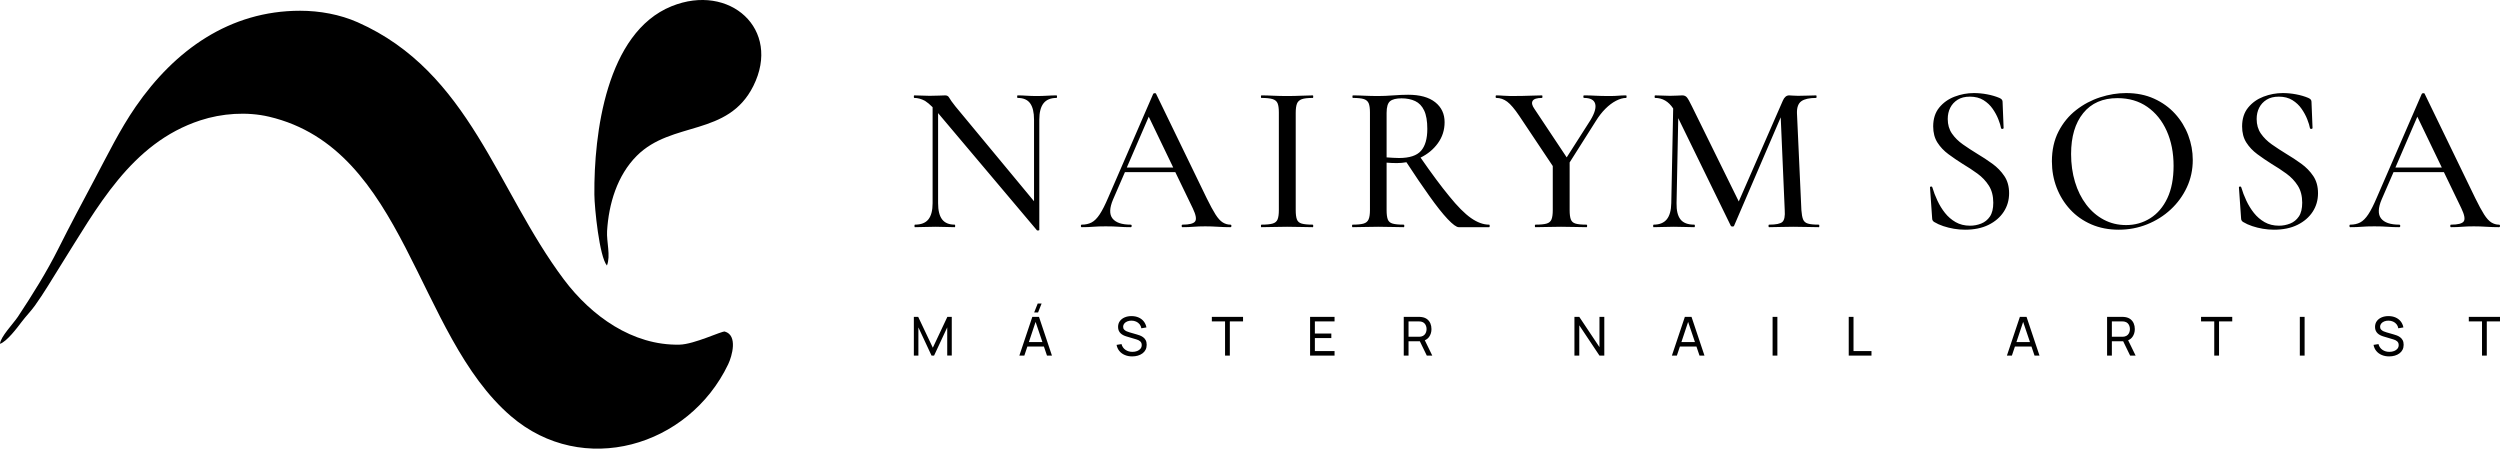
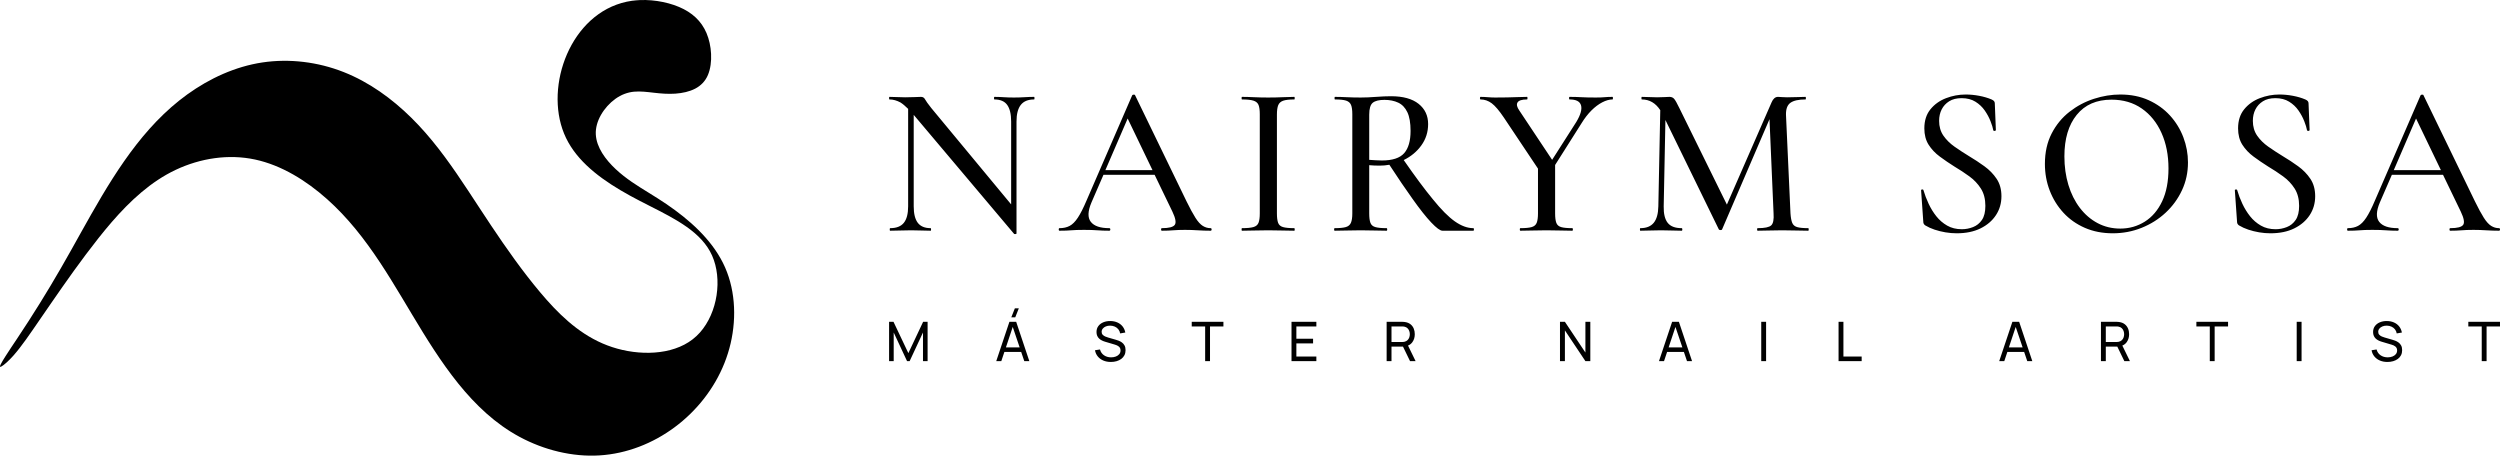
- <svg xmlns="http://www.w3.org/2000/svg" viewBox="0 0 1671.652 300" width="1671.652" height="300" role="img" aria-labelledby="t d">
-   <path fill="#000000" d="M0 229.911C4.597 228.345 11.435 219.264 14.533 215.153C17.307 211.471 20.559 208.203 23.267 204.447C29.438 195.886 34.731 186.73 40.356 177.821C64.784 139.132 87.488 95.667 133.978 80.468C148.275 75.794 165.076 74.53 179.961 78.046C271.525 99.673 277.828 223.503 341.687 278.315C389.606 319.445 460.461 298.859 486.907 243.574C489.515 238.121 493.455 224.207 484.661 221.701C482.803 221.171 464.273 230.234 454.4 230.453C422.936 231.152 395.364 211.274 377.08 186.927C332.016 126.924 314.072 48.094 239.211 14.919C227.303 9.642 213.655 7.194 200.704 7.191C153.603 7.178 116.856 33.5 90.747 71.308C80.063 86.779 71.932 103.59 63.124 120.112C54.99 135.37 46.829 150.701 39.07 166.181C31.12 182.046 21.73 197.034 11.951 211.824C9.052 216.208 0.212 225.32 0 229.911ZM405.829 177.546C408.437 171.046 405.502 161.622 405.929 154.515C407.019 136.413 412.642 117.324 425.807 104.166C449.334 80.651 486.743 91.561 503.748 57.458C522.66 19.532 487.878 -11.567 449.033 4.181C405.349 21.891 397.088 89.497 397.435 130.117C397.51 138.891 400.772 171.688 405.829 177.546Z" />
-   <path fill="#000000" transform="translate(606.397 151.907)" d="M17.20-16.07L17.20-16.07L17.20-80.23Q14.38-83.05 12.13-84.46L12.13-84.46Q8.46-86.43 4.94-86.43L4.94-86.43Q4.65-86.43 4.65-87.28Q4.65-88.13 4.94-88.13L4.94-88.13Q7.61-88.13 10.29-87.98Q12.97-87.84 15.23-87.84L15.23-87.84Q18.61-87.84 21.43-87.98Q24.25-88.13 25.66-88.13L25.66-88.13Q27.50-88.13 28.34-86.50Q29.19-84.88 32.43-80.79L32.43-80.79L85.02-17.34L85.02-71.91Q85.02-79.24 82.41-82.84Q79.81-86.43 74.03-86.43L74.03-86.43Q73.74-86.43 73.74-87.28Q73.74-88.13 74.03-88.13L74.03-88.13Q76.99-88.13 80.09-87.91Q83.19-87.70 86.86-87.70L86.86-87.70Q90.38-87.70 93.77-87.91Q97.15-88.13 100.11-88.13L100.11-88.13Q100.39-88.13 100.39-87.28Q100.39-86.43 100.11-86.43L100.11-86.43Q94.19-86.43 91.37-82.84Q88.55-79.24 88.55-71.91L88.55-71.91L88.55 1.83Q88.55 2.12 87.91 2.19Q87.28 2.26 87.00 2.12L87.00 2.12L20.87-76.28L20.87-16.07Q20.87-8.74 23.55-5.22Q26.23-1.69 32.01-1.69L32.01-1.69Q32.29-1.69 32.29-0.85Q32.29 0 32.01 0L32.01 0Q29.05 0 26.01-0.14Q22.98-0.28 19.18-0.28L19.18-0.28Q15.51-0.28 11.99-0.14Q8.46 0 5.36 0L5.36 0Q5.08 0 5.08-0.85Q5.08-1.69 5.36-1.69L5.36-1.69Q11.56-1.69 14.38-5.22Q17.20-8.74 17.20-16.07ZM216.29-1.69L216.29-1.69Q217.00-1.69 217.00-0.85Q217.00 0 216.29 0L216.29 0Q212.21 0 207.90-0.28Q203.60-0.56 199.52-0.56L199.52-0.56Q195.00-0.56 191.69-0.28Q188.38 0 184.29 0L184.29 0Q183.72 0 183.72-0.85Q183.72-1.69 184.29-1.69L184.29-1.69Q191.20-1.69 192.75-3.88Q194.30-6.06 191.20-12.55L191.20-12.55L179.49-36.80L145.79-36.80L137.90-18.61Q134.23-10.01 137.47-5.85Q140.72-1.69 149.60-1.69L149.60-1.69Q150.31-1.69 150.31-0.85Q150.31 0 149.60 0L149.60 0Q145.37 0 141.85-0.28Q138.32-0.56 132.96-0.56L132.96-0.56Q127.75-0.56 124.57-0.28Q121.40 0 116.89 0L116.89 0Q116.33 0 116.33-0.85Q116.33-1.69 116.89-1.69L116.89-1.69Q120.70-1.69 123.52-3.17Q126.34-4.65 128.94-8.60Q131.55-12.55 134.66-19.88L134.66-19.88L164.69-89.11Q164.83-89.54 165.68-89.61Q166.52-89.68 166.66-89.11L166.66-89.11L200.50-19.32Q203.89-12.41 206.35-8.53Q208.82-4.65 211.22-3.17Q213.62-1.69 216.29-1.69ZM147.06-39.90L178.08-39.90L161.73-73.88L147.06-39.90ZM260.00-76.42L260.00-11.42Q260.00-7.33 260.78-5.22Q261.56-3.10 264.02-2.40Q266.49-1.69 271.43-1.69L271.43-1.69Q271.71-1.69 271.71-0.85Q271.71 0 271.43 0L271.43 0Q267.90 0 263.60-0.14Q259.30-0.28 254.22-0.28L254.22-0.28Q249.29-0.28 244.92-0.14Q240.55 0 237.02 0L237.02 0Q236.74 0 236.74-0.85Q236.74-1.69 237.02-1.69L237.02-1.69Q241.96-1.69 244.49-2.40Q247.03-3.10 247.88-5.22Q248.72-7.33 248.72-11.42L248.72-11.42L248.72-76.70Q248.72-80.79 247.88-82.84Q247.03-84.88 244.49-85.66Q241.96-86.43 237.02-86.43L237.02-86.43Q236.74-86.43 236.74-87.28Q236.74-88.13 237.02-88.13L237.02-88.13Q240.55-88.13 244.92-87.91Q249.29-87.70 254.22-87.70L254.22-87.70Q259.30-87.70 263.67-87.91Q268.04-88.13 271.43-88.13L271.43-88.13Q271.71-88.13 271.71-87.28Q271.71-86.43 271.43-86.43L271.43-86.43Q266.49-86.43 264.09-85.59Q261.70-84.74 260.85-82.63Q260.00-80.51 260.00-76.42L260.00-76.42ZM389.30 0L369.00 0Q366.74 0 361.59-5.43Q356.45-10.86 349.26-21.01L349.26-21.01Q342.49-30.46 334.03-43.43L334.03-43.43Q330.93-42.86 327.68-42.86L327.68-42.86Q325.99-42.86 324.16-42.93Q322.33-43.01 320.77-43.15L320.77-43.15L320.77-11.42Q320.77-7.33 321.55-5.22Q322.33-3.10 324.79-2.40Q327.26-1.69 332.20-1.69L332.20-1.69Q332.62-1.69 332.62-0.85Q332.62 0 332.20 0L332.20 0Q328.67 0 324.44-0.14Q320.21-0.28 315.13-0.28L315.13-0.28Q310.34-0.28 305.97-0.14Q301.60 0 298.07 0L298.07 0Q297.65 0 297.65-0.85Q297.65-1.69 298.07-1.69L298.07-1.69Q302.87-1.69 305.34-2.40Q307.80-3.10 308.72-5.22Q309.64-7.33 309.64-11.42L309.64-11.42L309.64-76.70Q309.64-80.79 308.79-82.84Q307.94-84.88 305.55-85.66Q303.15-86.43 298.21-86.43L298.21-86.43Q297.93-86.43 297.93-87.28Q297.93-88.13 298.21-88.13L298.21-88.13Q301.74-88.13 306.04-87.91Q310.34-87.70 315.13-87.70L315.13-87.70Q319.65-87.70 325.29-88.13Q330.93-88.55 335.16-88.55L335.16-88.55Q347.00-88.55 353.28-83.54Q359.55-78.54 359.55-70.22L359.55-70.22Q359.55-62.32 355.04-56.12L355.04-56.12Q350.67-50.06 343.48-46.53L343.48-46.53Q354.61-30.46 362.65-20.73L362.65-20.73Q370.83-10.58 377.17-6.13Q383.52-1.69 389.30-1.69L389.30-1.69Q389.72-1.69 389.72-0.85Q389.72 0 389.30 0L389.30 0ZM347.99-65.71L347.99-65.71Q347.99-73.60 345.87-78.04Q343.76-82.49 339.88-84.32Q336.00-86.15 330.79-86.15L330.79-86.15Q325.43-86.15 323.10-84.25Q320.77-82.34 320.77-76.42L320.77-76.42L320.77-46.67Q322.75-46.53 325.08-46.39Q327.40-46.25 329.09-46.25L329.09-46.25Q339.53-46.25 343.76-51.04Q347.99-55.84 347.99-65.71ZM419.62-79.10L441.19-46.67L457.12-71.63Q461.35-78.68 460.22-82.56Q459.10-86.43 452.75-86.43L452.75-86.43Q452.33-86.43 452.33-87.28Q452.33-88.13 452.75-88.13L452.75-88.13Q456.84-88.13 460.44-87.91Q464.03-87.70 469.95-87.70L469.95-87.70Q473.48-87.70 475.66-87.91Q477.85-88.13 480.95-88.13L480.95-88.13Q481.23-88.13 481.23-87.28Q481.23-86.43 480.95-86.43L480.95-86.43Q477.85-86.43 474.18-84.53Q470.52-82.63 467.06-79.17Q463.61-75.72 460.65-70.92L460.65-70.92L443.16-43.29L443.16-11.42Q443.16-7.33 443.94-5.22Q444.71-3.10 447.11-2.40Q449.51-1.69 454.44-1.69L454.44-1.69Q454.87-1.69 454.87-0.85Q454.87 0 454.44 0L454.44 0Q451.06 0 446.76-0.14Q442.46-0.28 437.38-0.28L437.38-0.28Q432.59-0.28 428.15-0.14Q423.70 0 420.32 0L420.32 0Q419.90 0 419.90-0.85Q419.90-1.69 420.32-1.69L420.32-1.69Q425.26-1.69 427.72-2.40Q430.19-3.10 431.04-5.22Q431.88-7.33 431.88-11.42L431.88-11.42L431.88-40.89L409.46-74.45Q404.81-81.36 401.43-83.90Q398.04-86.43 394.09-86.43L394.09-86.43Q393.67-86.43 393.67-87.28Q393.67-88.13 394.09-88.13L394.09-88.13Q396.35-88.13 398.89-87.91Q401.43-87.70 403.68-87.70L403.68-87.70Q407.63-87.70 411.44-87.77Q415.24-87.84 418.70-87.98Q422.15-88.13 424.69-88.13L424.69-88.13Q424.97-88.13 424.97-87.28Q424.97-86.43 424.69-86.43L424.69-86.43Q419.62-86.43 418.42-84.46Q417.22-82.49 419.62-79.10L419.62-79.10ZM511.12-16.07L511.12-16.07L512.39-79.38Q507.74-86.43 500.27-86.43L500.27-86.43Q499.99-86.43 499.99-87.28Q499.99-88.13 500.27-88.13L500.27-88.13Q502.81-88.13 505.56-87.98Q508.30-87.84 510.28-87.84L510.28-87.84Q512.96-87.84 515.14-87.98Q517.33-88.13 518.46-88.13L518.46-88.13Q520.43-88.13 521.56-86.79Q522.69-85.45 524.94-80.79L524.94-80.79L556.25-17.20L585.71-84.60Q586.42-86.29 587.48-87.21Q588.53-88.13 589.94-88.13L589.94-88.13Q590.93-88.13 592.41-87.98Q593.89-87.84 595.87-87.84L595.87-87.84Q599.81-87.84 602.49-87.98Q605.17-88.13 607.99-88.13L607.99-88.13Q608.27-88.13 608.27-87.28Q608.27-86.43 607.99-86.43L607.99-86.43Q601.22-86.43 598.12-84.25Q595.02-82.06 595.16-76.28L595.16-76.28L598.12-11.42Q598.40-7.33 599.25-5.22Q600.10-3.10 602.49-2.40Q604.89-1.69 609.82-1.69L609.82-1.69Q610.11-1.69 610.11-0.85Q610.11 0 609.82 0L609.82 0Q606.30 0 601.93-0.14Q597.56-0.28 592.62-0.28L592.62-0.28Q587.97-0.28 583.88-0.14Q579.79 0 576.55 0L576.55 0Q576.13 0 576.13-0.85Q576.13-1.69 576.55-1.69L576.55-1.69Q583.46-1.69 585.43-3.53Q587.41-5.36 586.98-11.42L586.98-11.42L584.30-73.46L553.14-0.99Q553.00-0.42 552.09-0.42Q551.17-0.42 550.89-0.99L550.89-0.99L515.78-72.90L514.65-16.07Q514.51-8.74 517.26-5.22Q520.01-1.69 526.49-1.69L526.49-1.69Q526.92-1.69 526.92-0.85Q526.92 0 526.49 0L526.49 0Q523.39 0 520.15-0.14Q516.91-0.28 512.82-0.28L512.82-0.28Q509.01-0.28 505.63-0.14Q502.24 0 499.28 0L499.28 0Q499.00 0 499.00-0.85Q499.00-1.69 499.28-1.69L499.28-1.69Q505.20-1.69 508.09-5.22Q510.98-8.74 511.12-16.07ZM695.98-72.33L695.98-72.33Q695.98-66.69 698.80-62.60Q701.62-58.52 706.13-55.34Q710.64-52.17 715.72-49.07L715.72-49.07Q720.93-45.97 725.80-42.44Q730.66-38.92 733.83-34.19Q737.01-29.47 737.01-22.70L737.01-22.70Q737.01-15.79 733.41-10.29Q729.82-4.79 723.26-1.55Q716.70 1.69 707.54 1.69L707.54 1.69Q703.87 1.69 700.14 1.06Q696.40 0.42 693.01-0.71Q689.63-1.83 686.81-3.53L686.81-3.53Q686.25-3.95 685.89-4.51Q685.54-5.08 685.54-6.20L685.54-6.20L684.13-26.37Q684.13-26.65 684.13-26.93L684.13-26.93Q684.41-27.07 684.84-27.21L684.84-27.21Q685.54-27.21 685.68-26.65L685.68-26.65Q686.95-22.28 689.07-17.77Q691.18-13.25 694.14-9.52Q697.10-5.78 701.26-3.38Q705.42-0.99 710.92-0.99L710.92-0.99Q714.73-0.99 718.32-2.40Q721.92-3.81 724.18-7.12Q726.43-10.43 726.43-16.36L726.43-16.36Q726.43-23.12 723.47-27.78Q720.51-32.43 715.86-35.81Q711.20-39.20 705.99-42.30L705.99-42.30Q701.05-45.40 696.47-48.79Q691.89-52.17 689.07-56.61Q686.25-61.05 686.25-67.40L686.25-67.40Q686.25-75.01 690.27-79.95Q694.28-84.88 700.56-87.28Q706.83-89.68 713.46-89.68L713.46-89.68Q717.83-89.68 722.34-88.83Q726.85-87.98 730.52-86.43L730.52-86.43Q731.79-85.87 732.21-85.23Q732.64-84.60 732.64-83.90L732.64-83.90L733.34-66.27Q733.34-65.85 732.64-65.71Q731.93-65.57 731.65-66.13L731.65-66.13Q731.23-68.53 729.82-72.12Q728.41-75.72 726.01-79.17Q723.61-82.63 719.88-84.95Q716.14-87.28 710.78-87.28L710.78-87.28Q705.85-87.28 702.60-85.23Q699.36-83.19 697.67-79.88Q695.98-76.56 695.98-72.33ZM810.33 1.69L810.33 1.69Q800.17 1.69 791.93-1.90Q783.68-5.50 777.83-11.84Q771.98-18.19 768.80-26.44Q765.63-34.69 765.63-43.99L765.63-43.99Q765.63-55.41 770.07-64.01Q774.51-72.62 781.85-78.33Q789.18-84.04 797.92-86.86Q806.66-89.68 815.26-89.68L815.26-89.68Q825.70-89.68 833.94-85.94Q842.19-82.20 847.97-75.86Q853.75-69.51 856.79-61.48Q859.82-53.44 859.82-44.98L859.82-44.98Q859.82-35.11 855.87-26.65Q851.92-18.19 845.08-11.84Q838.25-5.50 829.29-1.90Q820.34 1.69 810.33 1.69ZM815.26-1.41L815.26-1.41Q824.14-1.41 831.41-5.99Q838.67-10.58 842.83-19.39Q846.99-28.20 846.99-41.03L846.99-41.03Q846.99-54.14 842.40-64.37Q837.82-74.59 829.43-80.44Q821.04-86.29 809.48-86.29L809.48-86.29Q794.68-86.29 786.57-76.28Q778.46-66.27 778.46-48.93L778.46-48.93Q778.46-38.92 781.07-30.24Q783.68-21.57 788.61-15.09Q793.55-8.60 800.32-5.01Q807.08-1.41 815.26-1.41ZM902.54-72.33L902.54-72.33Q902.54-66.69 905.36-62.60Q908.18-58.52 912.69-55.34Q917.21-52.17 922.28-49.07L922.28-49.07Q927.50-45.97 932.36-42.44Q937.23-38.92 940.40-34.19Q943.57-29.47 943.57-22.70L943.57-22.70Q943.57-15.79 939.98-10.29Q936.38-4.79 929.82-1.55Q923.27 1.69 914.10 1.69L914.10 1.69Q910.44 1.69 906.70 1.06Q902.96 0.42 899.58-0.71Q896.20-1.83 893.38-3.53L893.38-3.53Q892.81-3.95 892.46-4.51Q892.11-5.08 892.11-6.20L892.11-6.20L890.70-26.37Q890.70-26.65 890.70-26.93L890.70-26.93Q890.98-27.07 891.40-27.21L891.40-27.21Q892.11-27.21 892.25-26.65L892.25-26.65Q893.52-22.28 895.63-17.77Q897.75-13.25 900.71-9.52Q903.67-5.78 907.83-3.38Q911.99-0.99 917.49-0.99L917.49-0.99Q921.29-0.99 924.89-2.40Q928.49-3.81 930.74-7.12Q933.00-10.43 933.00-16.36L933.00-16.36Q933.00-23.12 930.04-27.78Q927.08-32.43 922.42-35.81Q917.77-39.20 912.55-42.30L912.55-42.30Q907.62-45.40 903.03-48.79Q898.45-52.17 895.63-56.61Q892.81-61.05 892.81-67.40L892.81-67.40Q892.81-75.01 896.83-79.95Q900.85-84.88 907.12-87.28Q913.40-89.68 920.02-89.68L920.02-89.68Q924.40-89.68 928.91-88.83Q933.42-87.98 937.09-86.43L937.09-86.43Q938.36-85.87 938.78-85.23Q939.20-84.60 939.20-83.90L939.20-83.90L939.91-66.27Q939.91-65.85 939.20-65.71Q938.50-65.57 938.21-66.13L938.21-66.13Q937.79-68.53 936.38-72.12Q934.97-75.72 932.57-79.17Q930.18-82.63 926.44-84.95Q922.70-87.28 917.35-87.28L917.35-87.28Q912.41-87.28 909.17-85.23Q905.92-83.19 904.23-79.88Q902.54-76.56 902.54-72.33ZM1064.55-1.69L1064.55-1.69Q1065.26-1.69 1065.26-0.85Q1065.26 0 1064.55 0L1064.55 0Q1060.46 0 1056.16-0.28Q1051.86-0.56 1047.77-0.56L1047.77-0.56Q1043.26-0.56 1039.95-0.28Q1036.63 0 1032.54 0L1032.54 0Q1031.98 0 1031.98-0.85Q1031.98-1.69 1032.54-1.69L1032.54-1.69Q1039.45-1.69 1041.00-3.88Q1042.55-6.06 1039.45-12.55L1039.45-12.55L1027.75-36.80L994.05-36.80L986.15-18.61Q982.49-10.01 985.73-5.85Q988.97-1.69 997.86-1.69L997.86-1.69Q998.56-1.69 998.56-0.85Q998.56 0 997.86 0L997.86 0Q993.63 0 990.10-0.28Q986.58-0.56 981.22-0.56L981.22-0.56Q976.00-0.56 972.83-0.28Q969.66 0 965.15 0L965.15 0Q964.58 0 964.58-0.85Q964.58-1.69 965.15-1.69L965.15-1.69Q968.95-1.69 971.77-3.17Q974.59-4.65 977.20-8.60Q979.81-12.55 982.91-19.88L982.91-19.88L1012.94-89.11Q1013.09-89.54 1013.93-89.61Q1014.78-89.68 1014.92-89.11L1014.92-89.11L1048.76-19.32Q1052.14-12.41 1054.61-8.53Q1057.08-4.65 1059.47-3.17Q1061.87-1.69 1064.55-1.69ZM995.32-39.90L1026.34-39.90L1009.98-73.88L995.32-39.90Z" />
-   <path fill="#000000" transform="translate(608.533 237.769)" d="M5.56 0L2.52 0L2.52-25.89L5.43-25.89L15.21-5.27L24.93-25.89L27.88-25.89L27.88-0.02L24.84-0.02L24.84-18.86L16.05 0L14.35 0L5.56-18.86L5.56 0ZM76.40 0L73.07 0L81.74-25.89L86.20-25.89L94.86 0L91.54 0L89.49-6.06L78.43-6.06L76.40 0ZM79.44-9.06L88.48-9.06L83.93-22.53L79.44-9.06ZM87.94-34.79L85.59-28.85L82.98-28.85L85.34-34.79L87.94-34.79ZM148.52 0.54L148.52 0.54Q145.77 0.54 143.57-0.40Q141.37-1.33 139.94-3.07Q138.51-4.80 138.08-7.17L138.08-7.17L141.38-7.69Q142.01-5.25 144.00-3.87Q145.99-2.50 148.68-2.50L148.68-2.50Q150.43-2.50 151.84-3.05Q153.25-3.60 154.08-4.62Q154.90-5.64 154.90-7.05L154.90-7.05Q154.90-7.91 154.61-8.53Q154.31-9.15 153.80-9.59Q153.29-10.03 152.64-10.34Q151.99-10.64 151.29-10.84L151.29-10.84L144.69-12.80Q143.61-13.12 142.61-13.62Q141.60-14.11 140.81-14.86Q140.02-15.60 139.55-16.66Q139.08-17.71 139.08-19.15L139.08-19.15Q139.08-21.45 140.28-23.07Q141.47-24.70 143.52-25.56Q145.57-26.43 148.14-26.41L148.14-26.41Q150.75-26.39 152.81-25.48Q154.87-24.58 156.23-22.89Q157.58-21.20 158.05-18.84L158.05-18.84L154.65-18.25Q154.38-19.83 153.46-20.97Q152.53-22.11 151.15-22.73Q149.76-23.35 148.11-23.37L148.11-23.37Q146.53-23.39 145.25-22.87Q143.97-22.35 143.22-21.42Q142.46-20.49 142.46-19.29L142.46-19.29Q142.46-18.10 143.15-17.38Q143.83-16.65 144.83-16.22Q145.83-15.80 146.78-15.53L146.78-15.53L151.70-14.11Q152.55-13.88 153.65-13.47Q154.76-13.05 155.80-12.31Q156.85-11.56 157.53-10.33Q158.21-9.10 158.21-7.23L158.21-7.23Q158.21-5.36 157.47-3.90Q156.72-2.44 155.39-1.47Q154.06-0.49 152.30 0.03Q150.54 0.54 148.52 0.54ZM213.81 0L210.61 0L210.61-22.85L201.78-22.85L201.78-25.89L222.64-25.89L222.64-22.85L213.81-22.85L213.81 0ZM283.83 0L267.47 0L267.47-25.89L283.83-25.89L283.83-22.85L270.67-22.85L270.67-14.74L281.67-14.74L281.67-11.70L270.67-11.70L270.67-3.04L283.83-3.04L283.83 0ZM333.30 0L330.10 0L330.10-25.89L340.33-25.89Q340.71-25.89 341.23-25.86Q341.75-25.83 342.23-25.74L342.23-25.74Q344.34-25.42 345.77-24.31Q347.20-23.19 347.92-21.49Q348.63-19.79 348.63-17.73L348.63-17.73Q348.63-14.72 347.07-12.53L347.07-12.53Q345.97-10.98 344.18-10.25L344.18-10.25L349.17 0L345.51 0L340.87-9.56L333.30-9.56L333.30 0ZM333.30-22.85L333.30-12.60L340.22-12.60Q340.56-12.60 341.00-12.64Q341.44-12.67 341.84-12.76L341.84-12.76Q343.08-13.05 343.86-13.82Q344.64-14.58 345.00-15.61Q345.36-16.65 345.36-17.73Q345.36-18.80 345.00-19.84Q344.64-20.87 343.86-21.64Q343.08-22.42 341.84-22.69L341.84-22.69Q341.44-22.80 341.00-22.82Q340.56-22.85 340.22-22.85L340.22-22.85L333.30-22.85ZM447.47 0L444.23 0L444.23-25.89L447.47-25.89L460.97-5.66L460.97-25.89L464.20-25.89L464.20 0L460.97 0L447.47-20.24L447.47 0ZM512.72 0L509.40 0L518.06-25.89L522.52-25.89L531.18 0L527.86 0L525.81-6.06L514.75-6.06L512.72 0ZM515.76-9.06L524.80-9.06L520.25-22.53L515.76-9.06ZM579.93 0L576.73 0L576.73-25.89L579.93-25.89L579.93 0ZM642.85 0L627.64 0L627.64-25.89L630.84-25.89L630.84-3.04L642.85-3.04L642.85 0ZM736.74 0L733.41 0L742.08-25.89L746.54-25.89L755.20 0L751.88 0L749.83-6.06L738.77-6.06L736.74 0ZM739.78-9.06L748.82-9.06L744.27-22.53L739.78-9.06ZM803.59 0L800.39 0L800.39-25.89L810.62-25.89Q811.00-25.89 811.52-25.86Q812.04-25.83 812.53-25.74L812.53-25.74Q814.63-25.42 816.06-24.31Q817.49-23.19 818.21-21.49Q818.93-19.79 818.93-17.73L818.93-17.73Q818.93-14.72 817.37-12.53L817.37-12.53Q816.27-10.98 814.47-10.25L814.47-10.25L819.47 0L815.80 0L811.16-9.56L803.59-9.56L803.59 0ZM803.59-22.85L803.59-12.60L810.52-12.60Q810.86-12.60 811.30-12.64Q811.74-12.67 812.13-12.76L812.13-12.76Q813.37-13.05 814.16-13.82Q814.94-14.58 815.30-15.61Q815.66-16.65 815.66-17.73Q815.66-18.80 815.30-19.84Q814.94-20.87 814.16-21.64Q813.37-22.42 812.13-22.69L812.13-22.69Q811.74-22.80 811.30-22.82Q810.86-22.85 810.52-22.85L810.52-22.85L803.59-22.85ZM875.25 0L872.05 0L872.05-22.85L863.22-22.85L863.22-25.89L884.08-25.89L884.08-22.85L875.25-22.85L875.25 0ZM932.47 0L929.27 0L929.27-25.89L932.47-25.89L932.47 0ZM989.00 0.54L989.00 0.54Q986.25 0.54 984.05-0.40Q981.85-1.33 980.42-3.07Q978.99-4.80 978.56-7.17L978.56-7.17L981.86-7.69Q982.49-5.25 984.48-3.87Q986.47-2.50 989.16-2.50L989.16-2.50Q990.91-2.50 992.32-3.05Q993.73-3.60 994.56-4.62Q995.38-5.64 995.38-7.05L995.38-7.05Q995.38-7.91 995.09-8.53Q994.79-9.15 994.28-9.59Q993.77-10.03 993.12-10.34Q992.47-10.64 991.77-10.84L991.77-10.84L985.17-12.80Q984.09-13.12 983.09-13.62Q982.08-14.11 981.29-14.86Q980.50-15.60 980.03-16.66Q979.56-17.71 979.56-19.15L979.56-19.15Q979.56-21.45 980.76-23.07Q981.95-24.70 984.00-25.56Q986.05-26.43 988.62-26.41L988.62-26.41Q991.23-26.39 993.29-25.48Q995.35-24.58 996.71-22.89Q998.06-21.20 998.53-18.84L998.53-18.84L995.13-18.25Q994.86-19.83 993.94-20.97Q993.01-22.11 991.63-22.73Q990.24-23.35 988.59-23.37L988.59-23.37Q987.01-23.39 985.73-22.87Q984.45-22.35 983.70-21.42Q982.94-20.49 982.94-19.29L982.94-19.29Q982.94-18.10 983.63-17.38Q984.31-16.65 985.31-16.22Q986.31-15.80 987.26-15.53L987.26-15.53L992.18-14.11Q993.03-13.88 994.13-13.47Q995.24-13.05 996.28-12.31Q997.33-11.56 998.01-10.33Q998.69-9.10 998.69-7.23L998.69-7.23Q998.69-5.36 997.95-3.90Q997.20-2.44 995.87-1.47Q994.54-0.49 992.78 0.03Q991.02 0.54 989.00 0.54ZM1054.29 0L1051.09 0L1051.09-22.85L1042.26-22.85L1042.26-25.89L1063.12-25.89L1063.12-22.85L1054.29-22.85L1054.29 0Z" />
+ <svg xmlns="http://www.w3.org/2000/svg" viewBox="0 0 1645.957 300" width="1645.957" height="300" role="img" aria-labelledby="t d">
+   <path fill="#000000" d="M419.784 0.131C414.87 0.468 410.254 1.476 405.953 3.048C401.652 4.62 397.668 6.754 394.022 9.346C390.376 11.935 387.067 14.981 384.117 18.373C381.167 21.765 378.573 25.504 376.359 29.484C374.146 33.462 372.31 37.681 370.874 42.031C369.439 46.381 368.402 50.863 367.786 55.367C367.169 59.874 366.974 64.402 367.218 68.849C367.462 73.294 368.148 77.655 369.294 81.825C370.441 85.992 372.06 89.956 374.132 93.659C376.204 97.361 378.715 100.823 381.581 104.08C384.446 107.334 387.668 110.385 391.161 113.264C394.652 116.144 398.417 118.852 402.367 121.425C406.319 123.997 410.458 126.433 414.701 128.767C418.944 131.103 423.3 133.324 427.638 135.525C431.976 137.723 436.289 139.907 440.426 142.185C444.564 144.463 448.524 146.835 452.159 149.413C455.791 151.991 459.098 154.775 461.925 157.874C464.753 160.974 467.1 164.391 468.818 168.237C470.535 172.081 471.624 176.349 472.109 180.794C472.596 185.239 472.475 189.86 471.778 194.411C471.08 198.963 469.804 203.444 467.972 207.61C466.141 211.774 463.756 215.621 460.841 218.905C457.926 222.191 454.456 224.864 450.569 226.895C446.683 228.927 442.393 230.344 437.89 231.212C433.385 232.081 428.667 232.402 423.924 232.243C419.181 232.086 414.412 231.449 409.809 230.4C405.203 229.351 400.791 227.89 396.639 226.087C392.487 224.282 388.566 222.135 384.84 219.71C381.112 217.287 377.581 214.588 374.202 211.681C370.825 208.773 367.604 205.66 364.498 202.405C361.395 199.151 358.408 195.757 355.5 192.291C352.591 188.825 349.759 185.293 346.987 181.717C344.215 178.138 341.503 174.512 338.842 170.846C336.178 167.181 333.563 163.476 330.983 159.745C328.403 156.014 325.858 152.255 323.336 148.479C320.814 144.703 318.316 140.909 315.825 137.11C313.334 133.311 310.853 129.508 308.352 125.72C305.852 121.932 303.332 118.16 300.763 114.427C298.195 110.694 295.58 107.001 292.892 103.366C290.201 99.732 287.435 96.157 284.566 92.666C281.697 89.175 278.724 85.766 275.62 82.463C272.517 79.158 269.284 75.957 265.926 72.898C262.567 69.84 259.084 66.918 255.476 64.176C251.871 61.431 248.141 58.86 244.292 56.5C240.444 54.14 236.476 51.989 232.392 50.083C228.308 48.176 224.103 46.515 219.794 45.131C215.485 43.745 211.075 42.632 206.611 41.802C202.147 40.975 197.627 40.43 193.096 40.182C188.564 39.934 184.023 39.982 179.516 40.341C175.007 40.698 170.533 41.37 166.133 42.351C161.731 43.33 157.399 44.611 153.156 46.158C148.91 47.703 144.756 49.515 140.711 51.555C136.667 53.596 132.733 55.864 128.927 58.325C125.122 60.785 121.449 63.439 117.927 66.248C114.405 69.058 111.032 72.026 107.789 75.13C104.546 78.233 101.435 81.472 98.44 84.827C95.443 88.183 92.561 91.653 89.779 95.217C86.996 98.782 84.311 102.44 81.708 106.171C79.105 109.901 76.581 113.706 74.125 117.561C71.667 121.417 69.275 125.323 66.931 129.262C64.586 133.198 62.291 137.166 60.025 141.144C57.761 145.122 55.528 149.107 53.31 153.083C51.091 157.056 48.887 161.018 46.683 164.95C44.477 168.879 42.269 172.769 40.042 176.623C37.816 180.476 35.57 184.301 33.284 188.119C30.999 191.938 28.677 195.751 26.295 199.589C23.914 203.425 21.474 207.284 18.96 211.192C16.444 215.1 13.85 219.056 11.163 223.088C8.475 227.12 5.699 231.222 3.383 234.899C1.068 238.576 -1.179 242.333 0.698 241.408C2.576 240.482 5.955 237.347 8.762 234.188C11.566 231.028 14.387 227.32 17.17 223.443C19.952 219.564 22.695 215.544 25.366 211.663C28.037 207.781 30.648 203.977 33.232 200.232C35.814 196.487 38.369 192.803 40.924 189.156C43.48 185.51 46.037 181.903 48.625 178.313C51.213 174.725 53.833 171.156 56.514 167.586C59.197 164.015 61.942 160.435 64.776 156.857C67.608 153.28 70.527 149.716 73.547 146.226C76.569 142.737 79.692 139.322 82.931 136.042C86.172 132.762 89.529 129.618 93.022 126.67C96.513 123.72 100.138 120.967 103.914 118.47C107.688 115.974 111.617 113.737 115.698 111.812C119.78 109.885 124.002 108.263 128.309 106.974C132.618 105.685 137.013 104.727 141.442 104.128C145.869 103.529 150.329 103.287 154.768 103.43C159.205 103.574 163.621 104.105 167.965 105.039C172.307 105.975 176.579 107.307 180.76 108.966C184.94 110.628 189.03 112.618 193.005 114.875C196.981 117.131 200.842 119.653 204.57 122.378C208.297 125.102 211.889 128.027 215.324 131.088C218.759 134.15 222.031 137.343 225.156 140.636C228.279 143.931 231.258 147.331 234.119 150.817C236.98 154.304 239.723 157.876 242.373 161.519C245.025 165.159 247.581 168.869 250.074 172.628C252.567 176.386 254.994 180.195 257.38 184.035C259.766 187.875 262.114 191.746 264.447 195.629C266.781 199.513 269.101 203.41 271.433 207.3C273.767 211.19 276.113 215.075 278.497 218.936C280.881 222.796 283.304 226.632 285.793 230.425C288.282 234.219 290.835 237.969 293.481 241.658C296.127 245.347 298.862 248.972 301.705 252.498C304.549 256.022 307.501 259.447 310.58 262.736C313.658 266.026 316.862 269.18 320.211 272.159C323.561 275.14 327.056 277.947 330.712 280.547C334.368 283.146 338.188 285.536 342.185 287.682C346.182 289.828 350.346 291.729 354.622 293.357C358.9 294.986 363.289 296.341 367.739 297.391C372.188 298.444 376.699 299.192 381.213 299.609C385.73 300.026 390.25 300.107 394.726 299.83C399.202 299.551 403.633 298.921 407.986 297.961C412.34 297.004 416.618 295.718 420.786 294.135C424.955 292.551 429.014 290.667 432.93 288.511C436.847 286.354 440.622 283.925 444.221 281.25C447.821 278.577 451.246 275.656 454.464 272.518C457.681 269.379 460.692 266.022 463.462 262.473C466.232 258.924 468.763 255.184 471.02 251.279C473.278 247.375 475.261 243.306 476.941 239.098C478.62 234.891 479.993 230.545 481.03 226.093C482.065 221.642 482.766 217.091 483.109 212.522C483.453 207.955 483.439 203.369 483.047 198.845C482.654 194.32 481.884 189.858 480.712 185.539C479.541 181.221 477.965 177.047 475.98 173.087C473.993 169.127 471.615 165.366 468.924 161.79C466.236 158.214 463.239 154.825 460.017 151.609C456.796 148.394 453.349 145.352 449.763 142.472C446.177 139.591 442.453 136.874 438.675 134.303C434.895 131.735 431.063 129.343 427.258 126.997C423.455 124.654 419.677 122.332 416.004 119.802C412.33 117.272 408.76 114.535 405.379 111.368C401.997 108.201 398.833 104.626 396.459 100.775C394.086 96.925 392.499 92.798 392.27 88.526C392.039 84.254 393.32 79.768 395.674 75.641C398.025 71.514 401.406 67.767 405.228 65.03C409.051 62.295 413.249 60.745 417.489 60.363C421.73 59.981 426.097 60.545 430.627 61.07C435.159 61.596 439.939 61.993 444.638 61.66C449.337 61.324 453.882 60.336 457.658 58.384C461.434 56.432 464.381 53.431 466.09 49.366C467.8 45.301 468.401 40.353 468.16 35.46C467.92 30.567 466.862 25.822 465.168 21.821C463.473 17.821 461.105 14.421 458.079 11.565C455.055 8.708 451.374 6.396 447.055 4.571C442.734 2.746 437.799 1.416 432.74 0.675C427.681 -0.065 422.495 -0.216 417.677 0.319Z" />
+   <path fill="#000000" transform="translate(580.702 151.907)" d="M17.20-16.07L17.20-16.07L17.20-80.23Q14.38-83.05 12.13-84.46L12.13-84.46Q8.46-86.43 4.94-86.43L4.94-86.43Q4.65-86.43 4.65-87.28Q4.65-88.13 4.94-88.13L4.94-88.13Q7.61-88.13 10.29-87.98Q12.97-87.84 15.23-87.84L15.23-87.84Q18.61-87.84 21.43-87.98Q24.25-88.13 25.66-88.13L25.66-88.13Q27.50-88.13 28.34-86.50Q29.19-84.88 32.43-80.79L32.43-80.79L85.02-17.34L85.02-71.91Q85.02-79.24 82.41-82.84Q79.81-86.43 74.03-86.43L74.03-86.43Q73.74-86.43 73.74-87.28Q73.74-88.13 74.03-88.13L74.03-88.13Q76.99-88.13 80.09-87.91Q83.19-87.70 86.86-87.70L86.86-87.70Q90.38-87.70 93.77-87.91Q97.15-88.13 100.11-88.13L100.11-88.13Q100.39-88.13 100.39-87.28Q100.39-86.43 100.11-86.43L100.11-86.43Q94.19-86.43 91.37-82.84Q88.55-79.24 88.55-71.91L88.55-71.91L88.55 1.83Q88.55 2.12 87.91 2.19Q87.28 2.26 87.00 2.12L87.00 2.12L20.87-76.28L20.87-16.07Q20.87-8.74 23.55-5.22Q26.23-1.69 32.01-1.69L32.01-1.69Q32.29-1.69 32.29-0.85Q32.29 0 32.01 0L32.01 0Q29.05 0 26.01-0.14Q22.98-0.28 19.18-0.28L19.18-0.28Q15.51-0.28 11.99-0.14Q8.46 0 5.36 0L5.36 0Q5.08 0 5.08-0.85Q5.08-1.69 5.36-1.69L5.36-1.69Q11.56-1.69 14.38-5.22Q17.20-8.74 17.20-16.07ZM216.29-1.69L216.29-1.69Q217.00-1.69 217.00-0.85Q217.00 0 216.29 0L216.29 0Q212.21 0 207.90-0.28Q203.60-0.56 199.52-0.56L199.52-0.56Q195.00-0.56 191.69-0.28Q188.38 0 184.29 0L184.29 0Q183.72 0 183.72-0.85Q183.72-1.69 184.29-1.69L184.29-1.69Q191.20-1.69 192.75-3.88Q194.30-6.06 191.20-12.55L191.20-12.55L179.49-36.80L145.79-36.80L137.90-18.61Q134.23-10.01 137.47-5.85Q140.72-1.69 149.60-1.69L149.60-1.69Q150.31-1.69 150.31-0.85Q150.31 0 149.60 0L149.60 0Q145.37 0 141.85-0.28Q138.32-0.56 132.96-0.56L132.96-0.56Q127.75-0.56 124.57-0.28Q121.40 0 116.89 0L116.89 0Q116.33 0 116.33-0.85Q116.33-1.69 116.89-1.69L116.89-1.69Q120.70-1.69 123.52-3.17Q126.34-4.65 128.94-8.60Q131.55-12.55 134.66-19.88L134.66-19.88L164.69-89.11Q164.83-89.54 165.68-89.61Q166.52-89.68 166.66-89.11L166.66-89.11L200.50-19.32Q203.89-12.41 206.35-8.53Q208.82-4.65 211.22-3.17Q213.62-1.69 216.29-1.69ZM147.06-39.90L178.08-39.90L161.73-73.88L147.06-39.90ZM260.00-76.42L260.00-11.42Q260.00-7.33 260.78-5.22Q261.56-3.10 264.02-2.40Q266.49-1.69 271.43-1.69L271.43-1.69Q271.71-1.69 271.71-0.85Q271.71 0 271.43 0L271.43 0Q267.90 0 263.60-0.14Q259.30-0.28 254.22-0.28L254.22-0.28Q249.29-0.28 244.92-0.14Q240.55 0 237.02 0L237.02 0Q236.74 0 236.74-0.85Q236.74-1.69 237.02-1.69L237.02-1.69Q241.96-1.69 244.49-2.40Q247.03-3.10 247.88-5.22Q248.72-7.33 248.72-11.42L248.72-11.42L248.72-76.70Q248.72-80.79 247.88-82.84Q247.03-84.88 244.49-85.66Q241.96-86.43 237.02-86.43L237.02-86.43Q236.74-86.43 236.74-87.28Q236.74-88.13 237.02-88.13L237.02-88.13Q240.55-88.13 244.92-87.91Q249.29-87.70 254.22-87.70L254.22-87.70Q259.30-87.70 263.67-87.91Q268.04-88.13 271.43-88.13L271.43-88.13Q271.71-88.13 271.71-87.28Q271.71-86.43 271.43-86.43L271.43-86.43Q266.49-86.43 264.09-85.59Q261.70-84.74 260.85-82.63Q260.00-80.51 260.00-76.42L260.00-76.42ZM389.30 0L369.00 0Q366.74 0 361.59-5.43Q356.45-10.86 349.26-21.01L349.26-21.01Q342.49-30.46 334.03-43.43L334.03-43.43Q330.93-42.86 327.68-42.86L327.68-42.86Q325.99-42.86 324.16-42.93Q322.33-43.01 320.77-43.15L320.77-43.15L320.77-11.42Q320.77-7.33 321.55-5.22Q322.33-3.10 324.79-2.40Q327.26-1.69 332.20-1.69L332.20-1.69Q332.62-1.69 332.62-0.85Q332.62 0 332.20 0L332.20 0Q328.67 0 324.44-0.14Q320.21-0.28 315.13-0.28L315.13-0.28Q310.34-0.28 305.97-0.14Q301.60 0 298.07 0L298.07 0Q297.65 0 297.65-0.85Q297.65-1.69 298.07-1.69L298.07-1.69Q302.87-1.69 305.34-2.40Q307.80-3.10 308.72-5.22Q309.64-7.33 309.64-11.42L309.64-11.42L309.64-76.70Q309.64-80.79 308.79-82.84Q307.94-84.88 305.55-85.66Q303.15-86.43 298.21-86.43L298.21-86.43Q297.93-86.43 297.93-87.28Q297.93-88.13 298.21-88.13L298.21-88.13Q301.74-88.13 306.04-87.91Q310.34-87.70 315.13-87.70L315.13-87.70Q319.65-87.70 325.29-88.13Q330.93-88.55 335.16-88.55L335.16-88.55Q347.00-88.55 353.28-83.54Q359.55-78.54 359.55-70.22L359.55-70.22Q359.55-62.32 355.04-56.12L355.04-56.12Q350.67-50.06 343.48-46.53L343.48-46.53Q354.61-30.46 362.65-20.73L362.65-20.73Q370.83-10.58 377.17-6.13Q383.52-1.69 389.30-1.69L389.30-1.69Q389.72-1.69 389.72-0.85Q389.72 0 389.30 0L389.30 0ZM347.99-65.71L347.99-65.71Q347.99-73.60 345.87-78.04Q343.76-82.49 339.88-84.32Q336.00-86.15 330.79-86.15L330.79-86.15Q325.43-86.15 323.10-84.25Q320.77-82.34 320.77-76.42L320.77-76.42L320.77-46.67Q322.75-46.53 325.08-46.39Q327.40-46.25 329.09-46.25L329.09-46.25Q339.53-46.25 343.76-51.04Q347.99-55.84 347.99-65.71ZM419.62-79.10L441.19-46.67L457.12-71.63Q461.35-78.68 460.22-82.56Q459.10-86.43 452.75-86.43L452.75-86.43Q452.33-86.43 452.33-87.28Q452.33-88.13 452.75-88.13L452.75-88.13Q456.84-88.13 460.44-87.91Q464.03-87.70 469.95-87.70L469.95-87.70Q473.48-87.70 475.66-87.91Q477.85-88.13 480.95-88.13L480.95-88.13Q481.23-88.13 481.23-87.28Q481.23-86.43 480.95-86.43L480.95-86.43Q477.85-86.43 474.18-84.53Q470.52-82.63 467.06-79.17Q463.61-75.72 460.65-70.92L460.65-70.92L443.16-43.29L443.16-11.42Q443.16-7.33 443.94-5.22Q444.71-3.10 447.11-2.40Q449.51-1.69 454.44-1.69L454.44-1.69Q454.87-1.69 454.87-0.85Q454.87 0 454.44 0L454.44 0Q451.06 0 446.76-0.14Q442.46-0.28 437.38-0.28L437.38-0.28Q432.59-0.28 428.15-0.14Q423.70 0 420.32 0L420.32 0Q419.90 0 419.90-0.85Q419.90-1.69 420.32-1.69L420.32-1.69Q425.26-1.69 427.72-2.40Q430.19-3.10 431.04-5.22Q431.88-7.33 431.88-11.42L431.88-11.42L431.88-40.89L409.46-74.45Q404.81-81.36 401.43-83.90Q398.04-86.43 394.09-86.43L394.09-86.43Q393.67-86.43 393.67-87.28Q393.67-88.13 394.09-88.13L394.09-88.13Q396.35-88.13 398.89-87.91Q401.43-87.70 403.68-87.70L403.68-87.70Q407.63-87.70 411.44-87.77Q415.24-87.84 418.70-87.98Q422.15-88.13 424.69-88.13L424.69-88.13Q424.97-88.13 424.97-87.28Q424.97-86.43 424.69-86.43L424.69-86.43Q419.62-86.43 418.42-84.46Q417.22-82.49 419.62-79.10L419.62-79.10ZM511.12-16.07L511.12-16.07L512.39-79.38Q507.74-86.43 500.27-86.43L500.27-86.43Q499.99-86.43 499.99-87.28Q499.99-88.13 500.27-88.13L500.27-88.13Q502.81-88.13 505.56-87.98Q508.30-87.84 510.28-87.84L510.28-87.84Q512.96-87.84 515.14-87.98Q517.33-88.13 518.46-88.13L518.46-88.13Q520.43-88.13 521.56-86.79Q522.69-85.45 524.94-80.79L524.94-80.79L556.25-17.20L585.71-84.60Q586.42-86.29 587.48-87.21Q588.53-88.13 589.94-88.13L589.94-88.13Q590.93-88.13 592.41-87.98Q593.89-87.84 595.87-87.84L595.87-87.84Q599.81-87.84 602.49-87.98Q605.17-88.13 607.99-88.13L607.99-88.13Q608.27-88.13 608.27-87.28Q608.27-86.43 607.99-86.43L607.99-86.43Q601.22-86.43 598.12-84.25Q595.02-82.06 595.16-76.28L595.16-76.28L598.12-11.42Q598.40-7.33 599.25-5.22Q600.10-3.10 602.49-2.40Q604.89-1.69 609.82-1.69L609.82-1.69Q610.11-1.69 610.11-0.85Q610.11 0 609.82 0L609.82 0Q606.30 0 601.93-0.14Q597.56-0.28 592.62-0.28L592.62-0.28Q587.97-0.28 583.88-0.14Q579.79 0 576.55 0L576.55 0Q576.13 0 576.13-0.85Q576.13-1.69 576.55-1.69L576.55-1.69Q583.46-1.69 585.43-3.53Q587.41-5.36 586.98-11.42L586.98-11.42L584.30-73.46L553.14-0.99Q553.00-0.42 552.09-0.42Q551.17-0.42 550.89-0.99L550.89-0.99L515.78-72.90L514.65-16.07Q514.51-8.74 517.26-5.22Q520.01-1.69 526.49-1.69L526.49-1.69Q526.92-1.69 526.92-0.85Q526.92 0 526.49 0L526.49 0Q523.39 0 520.15-0.14Q516.91-0.28 512.82-0.28L512.82-0.28Q509.01-0.28 505.63-0.14Q502.24 0 499.28 0L499.28 0Q499.00 0 499.00-0.85Q499.00-1.69 499.28-1.69L499.28-1.69Q505.20-1.69 508.09-5.22Q510.98-8.74 511.12-16.07ZM695.98-72.33L695.98-72.33Q695.98-66.69 698.80-62.60Q701.62-58.52 706.13-55.34Q710.64-52.17 715.72-49.07L715.72-49.07Q720.93-45.97 725.80-42.44Q730.66-38.92 733.83-34.19Q737.01-29.47 737.01-22.70L737.01-22.70Q737.01-15.79 733.41-10.29Q729.82-4.79 723.26-1.55Q716.70 1.69 707.54 1.69L707.54 1.69Q703.87 1.69 700.14 1.06Q696.40 0.42 693.01-0.71Q689.63-1.83 686.81-3.53L686.81-3.53Q686.25-3.95 685.89-4.51Q685.54-5.08 685.54-6.20L685.54-6.20L684.13-26.37Q684.13-26.65 684.13-26.93L684.13-26.93Q684.41-27.07 684.84-27.21L684.84-27.21Q685.54-27.21 685.68-26.65L685.68-26.65Q686.95-22.28 689.07-17.77Q691.18-13.25 694.14-9.52Q697.10-5.78 701.26-3.38Q705.42-0.99 710.92-0.99L710.92-0.99Q714.73-0.99 718.32-2.40Q721.92-3.81 724.18-7.12Q726.43-10.43 726.43-16.36L726.43-16.36Q726.43-23.12 723.47-27.78Q720.51-32.43 715.86-35.81Q711.20-39.20 705.99-42.30L705.99-42.30Q701.05-45.40 696.47-48.79Q691.89-52.17 689.07-56.61Q686.25-61.05 686.25-67.40L686.25-67.40Q686.25-75.01 690.27-79.95Q694.28-84.88 700.56-87.28Q706.83-89.68 713.46-89.68L713.46-89.68Q717.83-89.68 722.34-88.83Q726.85-87.98 730.52-86.43L730.52-86.43Q731.79-85.87 732.21-85.23Q732.64-84.60 732.64-83.90L732.64-83.90L733.34-66.27Q733.34-65.85 732.64-65.71Q731.93-65.57 731.65-66.13L731.65-66.13Q731.23-68.53 729.82-72.12Q728.41-75.72 726.01-79.17Q723.61-82.63 719.88-84.95Q716.14-87.28 710.78-87.28L710.78-87.28Q705.85-87.28 702.60-85.23Q699.36-83.19 697.67-79.88Q695.98-76.56 695.98-72.33ZM810.33 1.69L810.33 1.69Q800.17 1.69 791.93-1.90Q783.68-5.50 777.83-11.84Q771.98-18.19 768.80-26.44Q765.63-34.69 765.63-43.99L765.63-43.99Q765.63-55.41 770.07-64.01Q774.51-72.62 781.85-78.33Q789.18-84.04 797.92-86.86Q806.66-89.68 815.26-89.68L815.26-89.68Q825.70-89.68 833.94-85.94Q842.19-82.20 847.97-75.86Q853.75-69.51 856.79-61.48Q859.82-53.44 859.82-44.98L859.82-44.98Q859.82-35.11 855.87-26.65Q851.92-18.19 845.08-11.84Q838.25-5.50 829.29-1.90Q820.34 1.69 810.33 1.69ZM815.26-1.41L815.26-1.41Q824.14-1.41 831.41-5.99Q838.67-10.58 842.83-19.39Q846.99-28.20 846.99-41.03L846.99-41.03Q846.99-54.14 842.40-64.37Q837.82-74.59 829.43-80.44Q821.04-86.29 809.48-86.29L809.48-86.29Q794.68-86.29 786.57-76.28Q778.46-66.27 778.46-48.93L778.46-48.93Q778.46-38.92 781.07-30.24Q783.68-21.57 788.61-15.09Q793.55-8.60 800.32-5.01Q807.08-1.41 815.26-1.41ZM902.54-72.33L902.54-72.33Q902.54-66.69 905.36-62.60Q908.18-58.52 912.69-55.34Q917.21-52.17 922.28-49.07L922.28-49.07Q927.50-45.97 932.36-42.44Q937.23-38.92 940.40-34.19Q943.57-29.47 943.57-22.70L943.57-22.70Q943.57-15.79 939.98-10.29Q936.38-4.79 929.82-1.55Q923.27 1.69 914.10 1.69L914.10 1.69Q910.44 1.69 906.70 1.06Q902.96 0.42 899.58-0.71Q896.20-1.83 893.38-3.53L893.38-3.53Q892.81-3.95 892.46-4.51Q892.11-5.08 892.11-6.20L892.11-6.20L890.70-26.37Q890.70-26.65 890.70-26.93L890.70-26.93Q890.98-27.07 891.40-27.21L891.40-27.21Q892.11-27.21 892.25-26.65L892.25-26.65Q893.52-22.28 895.63-17.77Q897.75-13.25 900.71-9.52Q903.67-5.78 907.83-3.38Q911.99-0.99 917.49-0.99L917.49-0.99Q921.29-0.99 924.89-2.40Q928.49-3.81 930.74-7.12Q933.00-10.43 933.00-16.36L933.00-16.36Q933.00-23.12 930.04-27.78Q927.08-32.43 922.42-35.81Q917.77-39.20 912.55-42.30L912.55-42.30Q907.62-45.40 903.03-48.79Q898.45-52.17 895.63-56.61Q892.81-61.05 892.81-67.40L892.81-67.40Q892.81-75.01 896.83-79.95Q900.85-84.88 907.12-87.28Q913.40-89.68 920.02-89.68L920.02-89.68Q924.40-89.68 928.91-88.83Q933.42-87.98 937.09-86.43L937.09-86.43Q938.36-85.87 938.78-85.23Q939.20-84.60 939.20-83.90L939.20-83.90L939.91-66.27Q939.91-65.85 939.20-65.71Q938.50-65.57 938.21-66.13L938.21-66.13Q937.79-68.53 936.38-72.12Q934.97-75.72 932.57-79.17Q930.18-82.63 926.44-84.95Q922.70-87.28 917.35-87.28L917.35-87.28Q912.41-87.28 909.17-85.23Q905.92-83.19 904.23-79.88Q902.54-76.56 902.54-72.33ZM1064.55-1.69L1064.55-1.69Q1065.26-1.69 1065.26-0.85Q1065.26 0 1064.55 0L1064.55 0Q1060.46 0 1056.16-0.28Q1051.86-0.56 1047.77-0.56L1047.77-0.56Q1043.26-0.56 1039.95-0.28Q1036.63 0 1032.54 0L1032.54 0Q1031.98 0 1031.98-0.85Q1031.98-1.69 1032.54-1.69L1032.54-1.69Q1039.45-1.69 1041.00-3.88Q1042.55-6.06 1039.45-12.55L1039.45-12.55L1027.75-36.80L994.05-36.80L986.15-18.61Q982.49-10.01 985.73-5.85Q988.97-1.69 997.86-1.69L997.86-1.69Q998.56-1.69 998.56-0.85Q998.56 0 997.86 0L997.86 0Q993.63 0 990.10-0.28Q986.58-0.56 981.22-0.56L981.22-0.56Q976.00-0.56 972.83-0.28Q969.66 0 965.15 0L965.15 0Q964.58 0 964.58-0.85Q964.58-1.69 965.15-1.69L965.15-1.69Q968.95-1.69 971.77-3.17Q974.59-4.65 977.20-8.60Q979.81-12.55 982.91-19.88L982.91-19.88L1012.94-89.11Q1013.09-89.54 1013.93-89.61Q1014.78-89.68 1014.92-89.11L1014.92-89.11L1048.76-19.32Q1052.14-12.41 1054.61-8.53Q1057.08-4.65 1059.47-3.17Q1061.87-1.69 1064.55-1.69ZM995.32-39.90L1026.34-39.90L1009.98-73.88L995.32-39.90Z" />
+   <path fill="#000000" transform="translate(582.838 237.769)" d="M5.56 0L2.52 0L2.52-25.89L5.43-25.89L15.21-5.27L24.93-25.89L27.88-25.89L27.88-0.02L24.84-0.02L24.84-18.86L16.05 0L14.35 0L5.56-18.86L5.56 0ZM76.40 0L73.07 0L81.74-25.89L86.20-25.89L94.86 0L91.54 0L89.49-6.06L78.43-6.06L76.40 0ZM79.44-9.06L88.48-9.06L83.93-22.53L79.44-9.06ZM87.94-34.79L85.59-28.85L82.98-28.85L85.34-34.79L87.94-34.79ZM148.52 0.54L148.52 0.54Q145.77 0.54 143.57-0.40Q141.37-1.33 139.94-3.07Q138.51-4.80 138.08-7.17L138.08-7.17L141.38-7.69Q142.01-5.25 144.00-3.87Q145.99-2.50 148.68-2.50L148.68-2.50Q150.43-2.50 151.84-3.05Q153.25-3.60 154.08-4.62Q154.90-5.64 154.90-7.05L154.90-7.05Q154.90-7.91 154.61-8.53Q154.31-9.15 153.80-9.59Q153.29-10.03 152.64-10.34Q151.99-10.64 151.29-10.84L151.29-10.84L144.69-12.80Q143.61-13.12 142.61-13.62Q141.60-14.11 140.81-14.86Q140.02-15.60 139.55-16.66Q139.08-17.71 139.08-19.15L139.08-19.15Q139.08-21.45 140.28-23.07Q141.47-24.70 143.52-25.56Q145.57-26.43 148.14-26.41L148.14-26.41Q150.75-26.39 152.81-25.48Q154.87-24.58 156.23-22.89Q157.58-21.20 158.05-18.84L158.05-18.84L154.65-18.25Q154.38-19.83 153.46-20.97Q152.53-22.11 151.15-22.73Q149.76-23.35 148.11-23.37L148.11-23.37Q146.53-23.39 145.25-22.87Q143.97-22.35 143.22-21.42Q142.46-20.49 142.46-19.29L142.46-19.29Q142.46-18.10 143.15-17.38Q143.83-16.65 144.83-16.22Q145.83-15.80 146.78-15.53L146.78-15.53L151.70-14.11Q152.55-13.88 153.65-13.47Q154.76-13.05 155.80-12.31Q156.85-11.56 157.53-10.33Q158.21-9.10 158.21-7.23L158.21-7.23Q158.21-5.36 157.47-3.90Q156.72-2.44 155.39-1.47Q154.06-0.49 152.30 0.03Q150.54 0.54 148.52 0.54ZM213.81 0L210.61 0L210.61-22.85L201.78-22.85L201.78-25.89L222.64-25.89L222.64-22.85L213.81-22.85L213.81 0ZM283.83 0L267.47 0L267.47-25.89L283.83-25.89L283.83-22.85L270.67-22.85L270.67-14.74L281.67-14.74L281.67-11.70L270.67-11.70L270.67-3.04L283.83-3.04L283.83 0ZM333.30 0L330.10 0L330.10-25.89L340.33-25.89Q340.71-25.89 341.23-25.86Q341.75-25.83 342.23-25.74L342.23-25.74Q344.34-25.42 345.77-24.31Q347.20-23.19 347.92-21.49Q348.63-19.79 348.63-17.73L348.63-17.73Q348.63-14.72 347.07-12.53L347.07-12.53Q345.97-10.98 344.18-10.25L344.18-10.25L349.17 0L345.51 0L340.87-9.56L333.30-9.56L333.30 0ZM333.30-22.85L333.30-12.60L340.22-12.60Q340.56-12.60 341.00-12.64Q341.44-12.67 341.84-12.76L341.84-12.76Q343.08-13.05 343.86-13.82Q344.64-14.58 345.00-15.61Q345.36-16.65 345.36-17.73Q345.36-18.80 345.00-19.84Q344.64-20.87 343.86-21.64Q343.08-22.42 341.84-22.69L341.84-22.69Q341.44-22.80 341.00-22.82Q340.56-22.85 340.22-22.85L340.22-22.85L333.30-22.85ZM447.47 0L444.23 0L444.23-25.89L447.47-25.89L460.97-5.66L460.97-25.89L464.20-25.89L464.20 0L460.97 0L447.47-20.24L447.47 0ZM512.72 0L509.40 0L518.06-25.89L522.52-25.89L531.18 0L527.86 0L525.81-6.06L514.75-6.06L512.72 0ZM515.76-9.06L524.80-9.06L520.25-22.53L515.76-9.06ZM579.93 0L576.73 0L576.73-25.89L579.93-25.89L579.93 0ZM642.85 0L627.64 0L627.64-25.89L630.84-25.89L630.84-3.04L642.85-3.04L642.85 0ZM736.74 0L733.41 0L742.08-25.89L746.54-25.89L755.20 0L751.88 0L749.83-6.06L738.77-6.06L736.74 0ZM739.78-9.06L748.82-9.06L744.27-22.53L739.78-9.06ZM803.59 0L800.39 0L800.39-25.89L810.62-25.89Q811.00-25.89 811.52-25.86Q812.04-25.83 812.53-25.74L812.53-25.74Q814.63-25.42 816.06-24.31Q817.49-23.19 818.21-21.49Q818.93-19.79 818.93-17.73L818.93-17.73Q818.93-14.72 817.37-12.53L817.37-12.53Q816.27-10.98 814.47-10.25L814.47-10.25L819.47 0L815.80 0L811.16-9.56L803.59-9.56L803.59 0ZM803.59-22.85L803.59-12.60L810.52-12.60Q810.86-12.60 811.30-12.64Q811.74-12.67 812.13-12.76L812.13-12.76Q813.37-13.05 814.16-13.82Q814.94-14.58 815.30-15.61Q815.66-16.65 815.66-17.73Q815.66-18.80 815.30-19.84Q814.94-20.87 814.16-21.64Q813.37-22.42 812.13-22.69L812.13-22.69Q811.74-22.80 811.30-22.82Q810.86-22.85 810.52-22.85L810.52-22.85L803.59-22.85ZM875.25 0L872.05 0L872.05-22.85L863.22-22.85L863.22-25.89L884.08-25.89L884.08-22.85L875.25-22.85L875.25 0ZM932.47 0L929.27 0L929.27-25.89L932.47-25.89L932.47 0ZM989.00 0.54L989.00 0.54Q986.25 0.54 984.05-0.40Q981.85-1.33 980.42-3.07Q978.99-4.80 978.56-7.17L978.56-7.17L981.86-7.69Q982.49-5.25 984.48-3.87Q986.47-2.50 989.16-2.50L989.16-2.50Q990.91-2.50 992.32-3.05Q993.73-3.60 994.56-4.62Q995.38-5.64 995.38-7.05L995.38-7.05Q995.38-7.91 995.09-8.53Q994.79-9.15 994.28-9.59Q993.77-10.03 993.12-10.34Q992.47-10.64 991.77-10.84L991.77-10.84L985.17-12.80Q984.09-13.12 983.09-13.62Q982.08-14.11 981.29-14.86Q980.50-15.60 980.03-16.66Q979.56-17.71 979.56-19.15L979.56-19.15Q979.56-21.45 980.76-23.07Q981.95-24.70 984.00-25.56Q986.05-26.43 988.62-26.41L988.62-26.41Q991.23-26.39 993.29-25.48Q995.35-24.58 996.71-22.89Q998.06-21.20 998.53-18.84L998.53-18.84L995.13-18.25Q994.86-19.83 993.94-20.97Q993.01-22.11 991.63-22.73Q990.24-23.35 988.59-23.37L988.59-23.37Q987.01-23.39 985.73-22.87Q984.45-22.35 983.70-21.42Q982.94-20.49 982.94-19.29L982.94-19.29Q982.94-18.10 983.63-17.38Q984.31-16.65 985.31-16.22Q986.31-15.80 987.26-15.53L987.26-15.53L992.18-14.11Q993.03-13.88 994.13-13.47Q995.24-13.05 996.28-12.31Q997.33-11.56 998.01-10.33Q998.69-9.10 998.69-7.23L998.69-7.23Q998.69-5.36 997.95-3.90Q997.20-2.44 995.87-1.47Q994.54-0.49 992.78 0.03Q991.02 0.54 989.00 0.54ZM1054.29 0L1051.09 0L1051.09-22.85L1042.26-22.85L1042.26-25.89L1063.12-25.89L1063.12-22.85L1054.29-22.85L1054.29 0Z" />
</svg>
